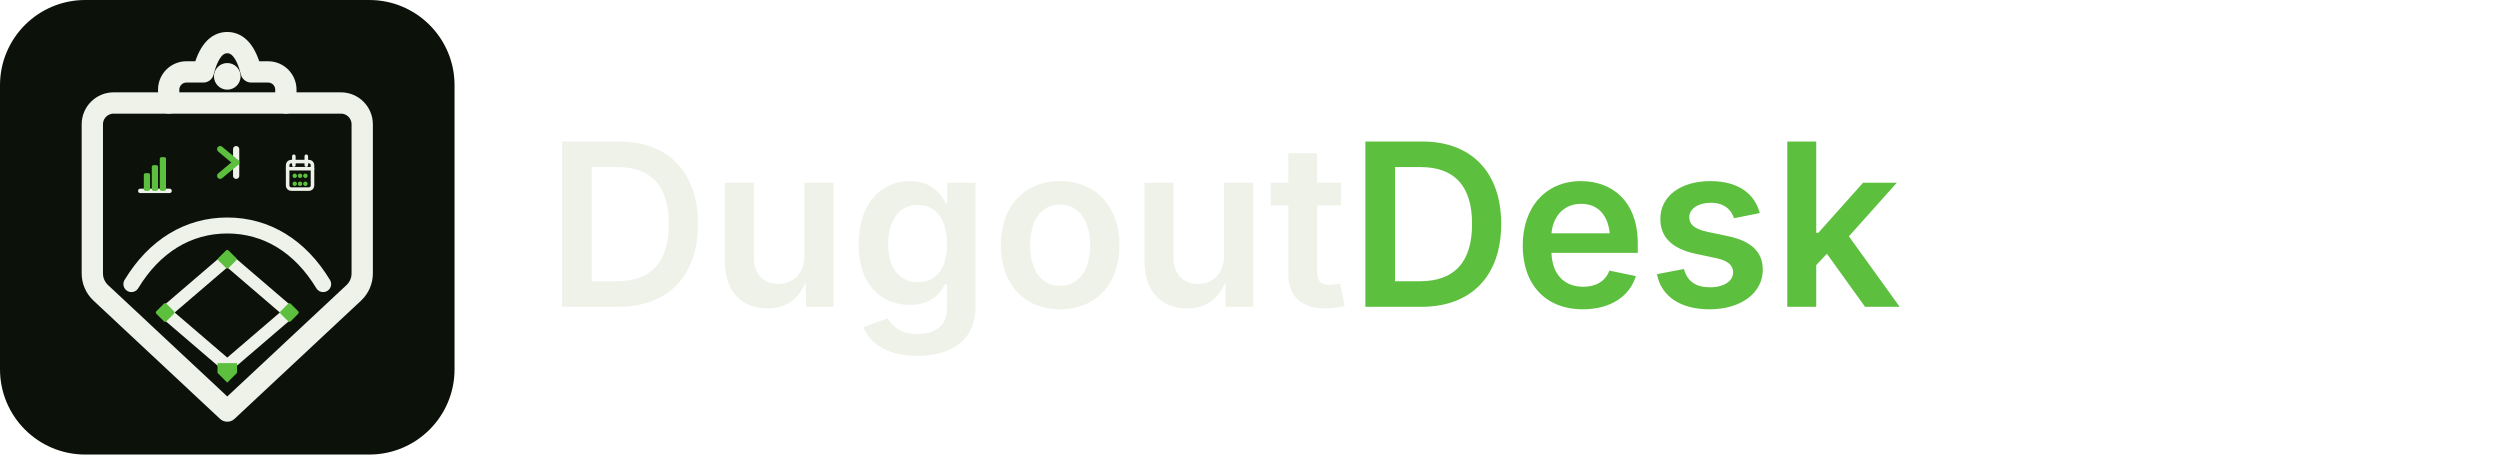
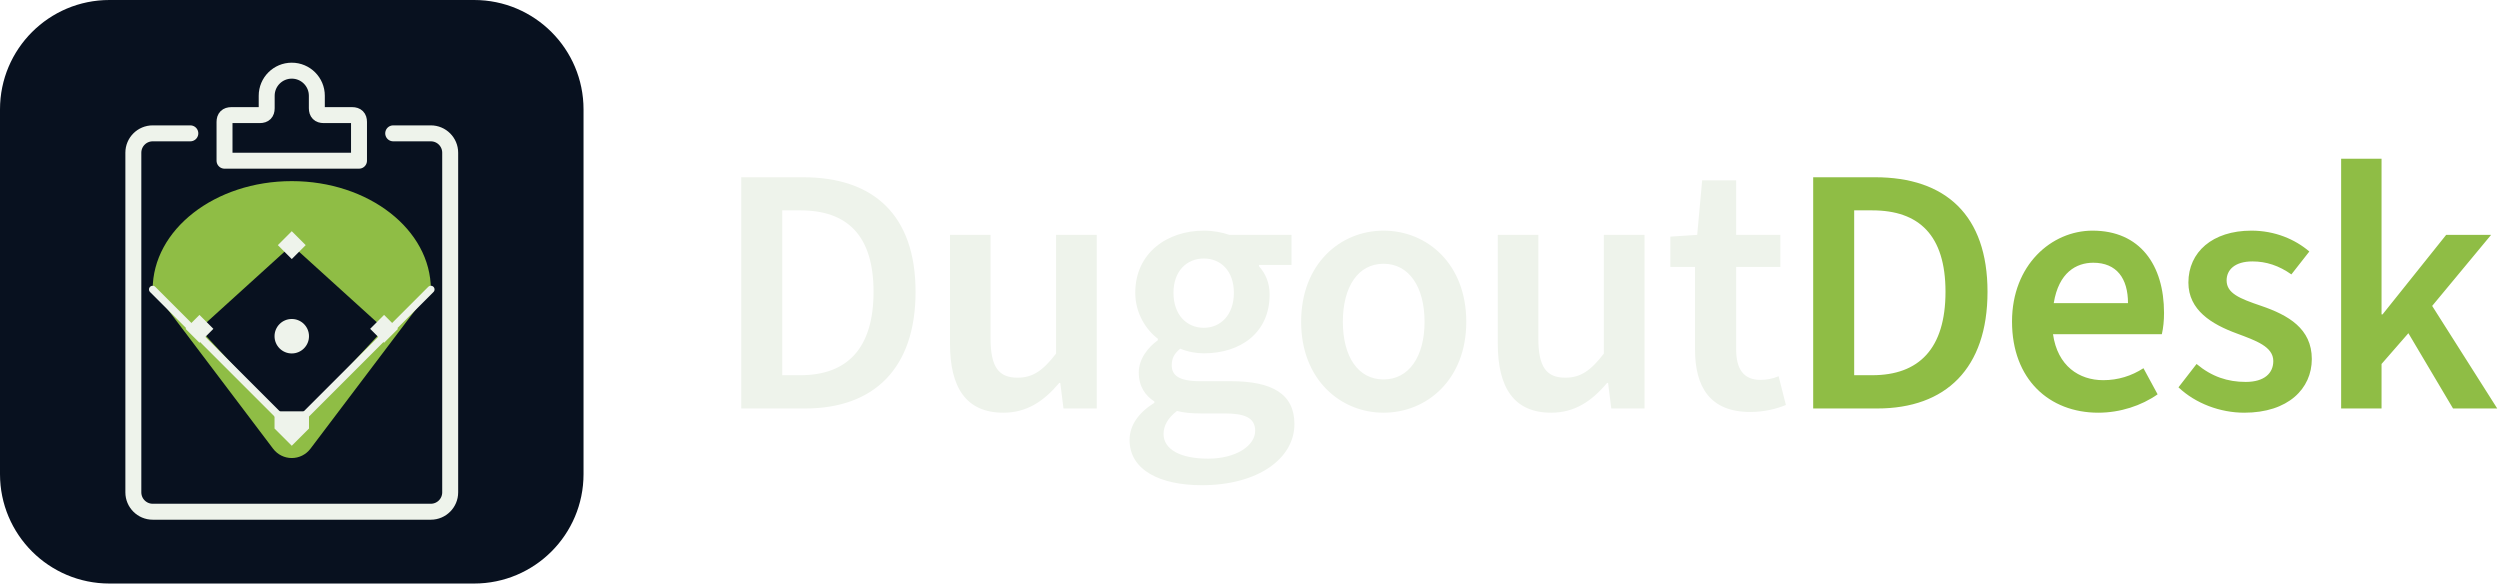
- <svg xmlns="http://www.w3.org/2000/svg" viewBox="0 0 220 40" fill="none" role="img" aria-label="DugoutDesk">
+ <svg xmlns="http://www.w3.org/2000/svg" viewBox="0 0 171.37 40" fill="none" role="img" aria-label="DugoutDesk">
  <svg x="0" y="0" width="40" height="40" viewBox="0 0 512 512" aria-hidden="true">
-     <rect width="512" height="512" rx="96" fill="#0c120a" />
-     <path d="M128 116H384C397.255 116 408 126.745 408 140V308C408 316.284 404.564 324.196 398.512 329.854L256 463L113.488 329.854C107.436 324.196 104 316.284 104 308V140C104 126.745 114.745 116 128 116Z" fill="none" stroke="#eef2e8" stroke-width="24" stroke-linejoin="round" />
-     <path d="M190 116V101C190 89.954 198.954 81 210 81H229C234.681 58.361 243.914 48 256 48C268.086 48 277.319 58.361 283 81H302C313.046 81 322 89.954 322 101V116" fill="none" stroke="#eef2e8" stroke-width="24" stroke-linecap="round" stroke-linejoin="round" />
-     <circle cx="256" cy="86" r="15" fill="#eef2e8" />
-     <path d="M158 215H191" fill="none" stroke="#eef2e8" stroke-width="5" stroke-linecap="round" />
-     <rect x="162" y="195" width="7" height="20" rx="2" fill="#5cbf3d" />
-     <rect x="171" y="186" width="7" height="29" rx="2" fill="#5cbf3d" />
-     <rect x="180" y="177" width="7" height="38" rx="2" fill="#5cbf3d" />
-     <path d="M266 168V198" fill="none" stroke="#eef2e8" stroke-width="7" stroke-linecap="round" />
-     <path d="M266 183L248 168" fill="none" stroke="#5cbf3d" stroke-width="7" stroke-linecap="round" stroke-linejoin="round" />
-     <path d="M266 183L248 198" fill="none" stroke="#5cbf3d" stroke-width="7" stroke-linecap="round" stroke-linejoin="round" />
-     <rect x="324" y="182" width="28" height="31" rx="4" fill="none" stroke="#eef2e8" stroke-width="4" />
-     <path d="M324 190H352" fill="none" stroke="#eef2e8" stroke-width="4" stroke-linecap="round" />
-     <path d="M331 176V186" fill="none" stroke="#eef2e8" stroke-width="4" stroke-linecap="round" />
-     <path d="M345 176V186" fill="none" stroke="#eef2e8" stroke-width="4" stroke-linecap="round" />
-     <circle cx="332" cy="198" r="2.5" fill="#5cbf3d" />
-     <circle cx="338" cy="198" r="2.5" fill="#5cbf3d" />
-     <circle cx="344" cy="198" r="2.5" fill="#5cbf3d" />
-     <circle cx="332" cy="207" r="2.5" fill="#5cbf3d" />
-     <circle cx="338" cy="207" r="2.5" fill="#5cbf3d" />
-     <circle cx="344" cy="207" r="2.5" fill="#5cbf3d" />
-     <path d="M148 320C174 277 212 254 256 254C300 254 338 277 364 320" fill="none" stroke="#eef2e8" stroke-width="18" stroke-linecap="round" />
-     <path d="M186 352L256 292L326 352L256 412L186 352Z" fill="none" stroke="#eef2e8" stroke-width="14" stroke-linejoin="round" />
-     <rect x="248" y="284" width="16" height="16" rx="2" fill="#5cbf3d" transform="rotate(45 256 292)" />
-     <rect x="178" y="344" width="16" height="16" rx="2" fill="#5cbf3d" transform="rotate(45 186 352)" />
-     <rect x="318" y="344" width="16" height="16" rx="2" fill="#5cbf3d" transform="rotate(45 326 352)" />
-     <path d="M245 409H267V420L256 431L245 420Z" fill="#5cbf3d" />
+     <rect width="512" height="512" rx="96" fill="#08111f" />
+     <path d="M167 117L134 117A17 17 0 0 0 117 134L117 432A17 17 0 0 0 134 449L378 449A17 17 0 0 0 395 432L395 134A17 17 0 0 0 378 117L345 117" fill="none" stroke="#eef3eb" stroke-width="14" stroke-linecap="round" stroke-linejoin="round" />
+     <path d="M197 141L197 107Q197 101 203 101L228 101Q234 101 234 95L234 84A22 22 0 0 1 278 84L278 95Q278 101 284 101L309 101Q315 101 315 107L315 141Z" fill="none" stroke="#eef3eb" stroke-width="14" stroke-linejoin="round" />
+     <g transform="translate(0 10) translate(256 285) scale(1.08) translate(-256 -285)">
+       <path d="M143 247A113 88 0 0 1 369 247L271.1 376.5A19 19 0 0 1 240.9 376.5ZM256 211L331 279L256 360L181 279Z" fill="#8fbd45" fill-rule="evenodd" />
+       <path d="M143 247L256 360" fill="none" stroke="#eef3eb" stroke-width="6" stroke-linecap="round" />
+       <path d="M369 247L256 360" fill="none" stroke="#eef3eb" stroke-width="6" stroke-linecap="round" />
+       <circle cx="256" cy="285" r="14" fill="#eef3eb" />
+       <rect x="248" y="203" width="16" height="16" fill="#eef3eb" transform="rotate(45 256 211)" />
+       <rect x="173" y="271" width="16" height="16" fill="#eef3eb" transform="rotate(45 181 279)" />
+       <rect x="323" y="271" width="16" height="16" fill="#eef3eb" transform="rotate(45 331 279)" />
+       <path d="M242 346H270V360L256 374L242 360Z" fill="#eef3eb" />
+     </g>
  </svg>
-   <text x="48" y="27" font-family="system-ui, -apple-system, BlinkMacSystemFont, 'Segoe UI', sans-serif" font-size="20" font-weight="600" fill="#eef2e8">
-     Dugout<tspan fill="#5cbf3d">Desk</tspan>
-   </text>
+   <g transform="translate(48.8 28)" aria-hidden="true">
+     <path d="M2.01 0L6.4 0C11.1 0 13.96 -2.74 13.96 -8C13.96 -13.24 11.1 -15.85 6.25 -15.85L2.01 -15.85ZM4.82 -2.28L4.82 -13.58L6.06 -13.58C9.26 -13.58 11.08 -11.88 11.08 -8C11.08 -4.1 9.26 -2.28 6.06 -2.28ZM19.98 0.29C21.6 0.29 22.76 -0.51 23.81 -1.75L23.88 -1.75L24.1 0L26.38 0L26.38 -11.9L23.59 -11.9L23.59 -3.76C22.69 -2.59 21.99 -2.11 20.95 -2.11C19.66 -2.11 19.1 -2.84 19.1 -4.8L19.1 -11.9L16.32 -11.9L16.32 -4.44C16.32 -1.43 17.43 0.29 19.98 0.29ZM33.58 5.26C37.45 5.26 39.93 3.42 39.93 1.07C39.93 -0.99 38.42 -1.87 35.56 -1.87L33.45 -1.87C32 -1.87 31.52 -2.28 31.52 -2.96C31.52 -3.49 31.73 -3.78 32.1 -4.1C32.63 -3.88 33.21 -3.78 33.72 -3.78C36.24 -3.78 38.23 -5.19 38.23 -7.81C38.23 -8.63 37.94 -9.26 37.5 -9.75L37.5 -9.84L39.73 -9.84L39.73 -11.9L35.47 -11.9C34.98 -12.07 34.38 -12.19 33.72 -12.19C31.22 -12.19 29.02 -10.67 29.02 -7.93C29.02 -6.52 29.77 -5.38 30.57 -4.78L30.57 -4.68C29.89 -4.19 29.26 -3.39 29.26 -2.47C29.26 -1.5 29.72 -0.87 30.33 -0.48L30.33 -0.39C29.24 0.29 28.63 1.16 28.63 2.16C28.63 4.24 30.74 5.26 33.58 5.26ZM33.72 -5.53C32.56 -5.53 31.64 -6.4 31.64 -7.93C31.64 -9.43 32.56 -10.28 33.72 -10.28C34.88 -10.28 35.78 -9.43 35.78 -7.93C35.78 -6.4 34.86 -5.53 33.72 -5.53ZM34.01 3.44C32.12 3.44 30.96 2.81 30.96 1.75C30.96 1.19 31.25 0.65 31.88 0.17C32.34 0.29 32.85 0.34 33.5 0.34L35.13 0.34C36.48 0.34 37.24 0.61 37.24 1.53C37.24 2.55 35.93 3.44 34.01 3.44ZM46.04 0.29C49.02 0.29 51.71 -1.99 51.71 -5.94C51.71 -9.92 49.02 -12.19 46.04 -12.19C43.08 -12.19 40.39 -9.92 40.39 -5.94C40.39 -1.99 43.08 0.29 46.04 0.29ZM46.04 -1.99C44.29 -1.99 43.25 -3.56 43.25 -5.94C43.25 -8.34 44.29 -9.92 46.04 -9.92C47.78 -9.92 48.85 -8.34 48.85 -5.94C48.85 -3.56 47.78 -1.99 46.04 -1.99ZM57.53 0.29C59.15 0.29 60.32 -0.51 61.36 -1.75L61.43 -1.75L61.65 0L63.93 0L63.93 -11.9L61.14 -11.9L61.14 -3.76C60.24 -2.59 59.54 -2.11 58.5 -2.11C57.21 -2.11 56.65 -2.84 56.65 -4.8L56.65 -11.9L53.87 -11.9L53.87 -4.44C53.87 -1.43 54.98 0.29 57.53 0.29ZM71.18 0.24C72.15 0.24 72.99 0.02 73.62 -0.24L73.12 -2.21C72.73 -2.04 72.29 -1.96 71.88 -1.96C70.74 -1.96 70.21 -2.67 70.21 -4.05L70.21 -9.7L73.24 -9.7L73.24 -11.9L70.21 -11.9L70.21 -15.64L67.88 -15.64L67.54 -11.9L65.7 -11.78L65.7 -9.7L67.39 -9.7L67.39 -4.05C67.39 -1.48 68.41 0.24 71.18 0.24Z" fill="#eef3eb" />
+     <path d="M75.49 0L79.88 0C84.58 0 87.44 -2.74 87.44 -8C87.44 -13.24 84.58 -15.85 79.73 -15.85L75.49 -15.85ZM78.3 -2.28L78.3 -13.58L79.54 -13.58C82.74 -13.58 84.56 -11.88 84.56 -8C84.56 -4.1 82.74 -2.28 79.54 -2.28ZM94.69 -9.99C96.29 -9.99 97.07 -8.92 97.07 -7.22L91.98 -7.22C92.32 -9.33 93.53 -9.99 94.69 -9.99ZM95.03 0.29C96.53 0.29 97.99 -0.19 99.1 -0.97L98.13 -2.76C97.31 -2.23 96.39 -1.94 95.37 -1.94C93.72 -1.94 92.24 -2.91 91.93 -5.09L99.39 -5.09C99.49 -5.53 99.54 -6.01 99.54 -6.55C99.54 -9.84 97.89 -12.19 94.64 -12.19C91.83 -12.19 89.12 -9.84 89.12 -5.96C89.12 -1.99 91.68 0.29 95.03 0.29ZM105.04 0.29C108.05 0.29 109.67 -1.36 109.67 -3.39C109.67 -5.48 108.05 -6.4 106.21 -7.03C104.7 -7.54 103.83 -7.9 103.83 -8.78C103.83 -9.5 104.39 -10.08 105.6 -10.08C106.55 -10.08 107.42 -9.79 108.27 -9.19L109.5 -10.76C108.53 -11.59 107.15 -12.19 105.53 -12.19C102.86 -12.19 101.21 -10.72 101.21 -8.63C101.21 -6.74 102.81 -5.77 104.53 -5.14C105.84 -4.65 107.03 -4.24 107.03 -3.25C107.03 -2.42 106.42 -1.82 105.14 -1.82C103.9 -1.82 102.81 -2.18 101.77 -3.05L100.53 -1.45C101.7 -0.34 103.39 0.29 105.04 0.29ZM111.68 0L114.45 0L114.45 -3.05L116.29 -5.16L119.35 0L122.38 0L117.92 -7.03L121.96 -11.9L118.88 -11.9L114.52 -6.45L114.45 -6.45L114.45 -17.12L111.68 -17.12Z" fill="#8fbd45" />
+   </g>
</svg>
